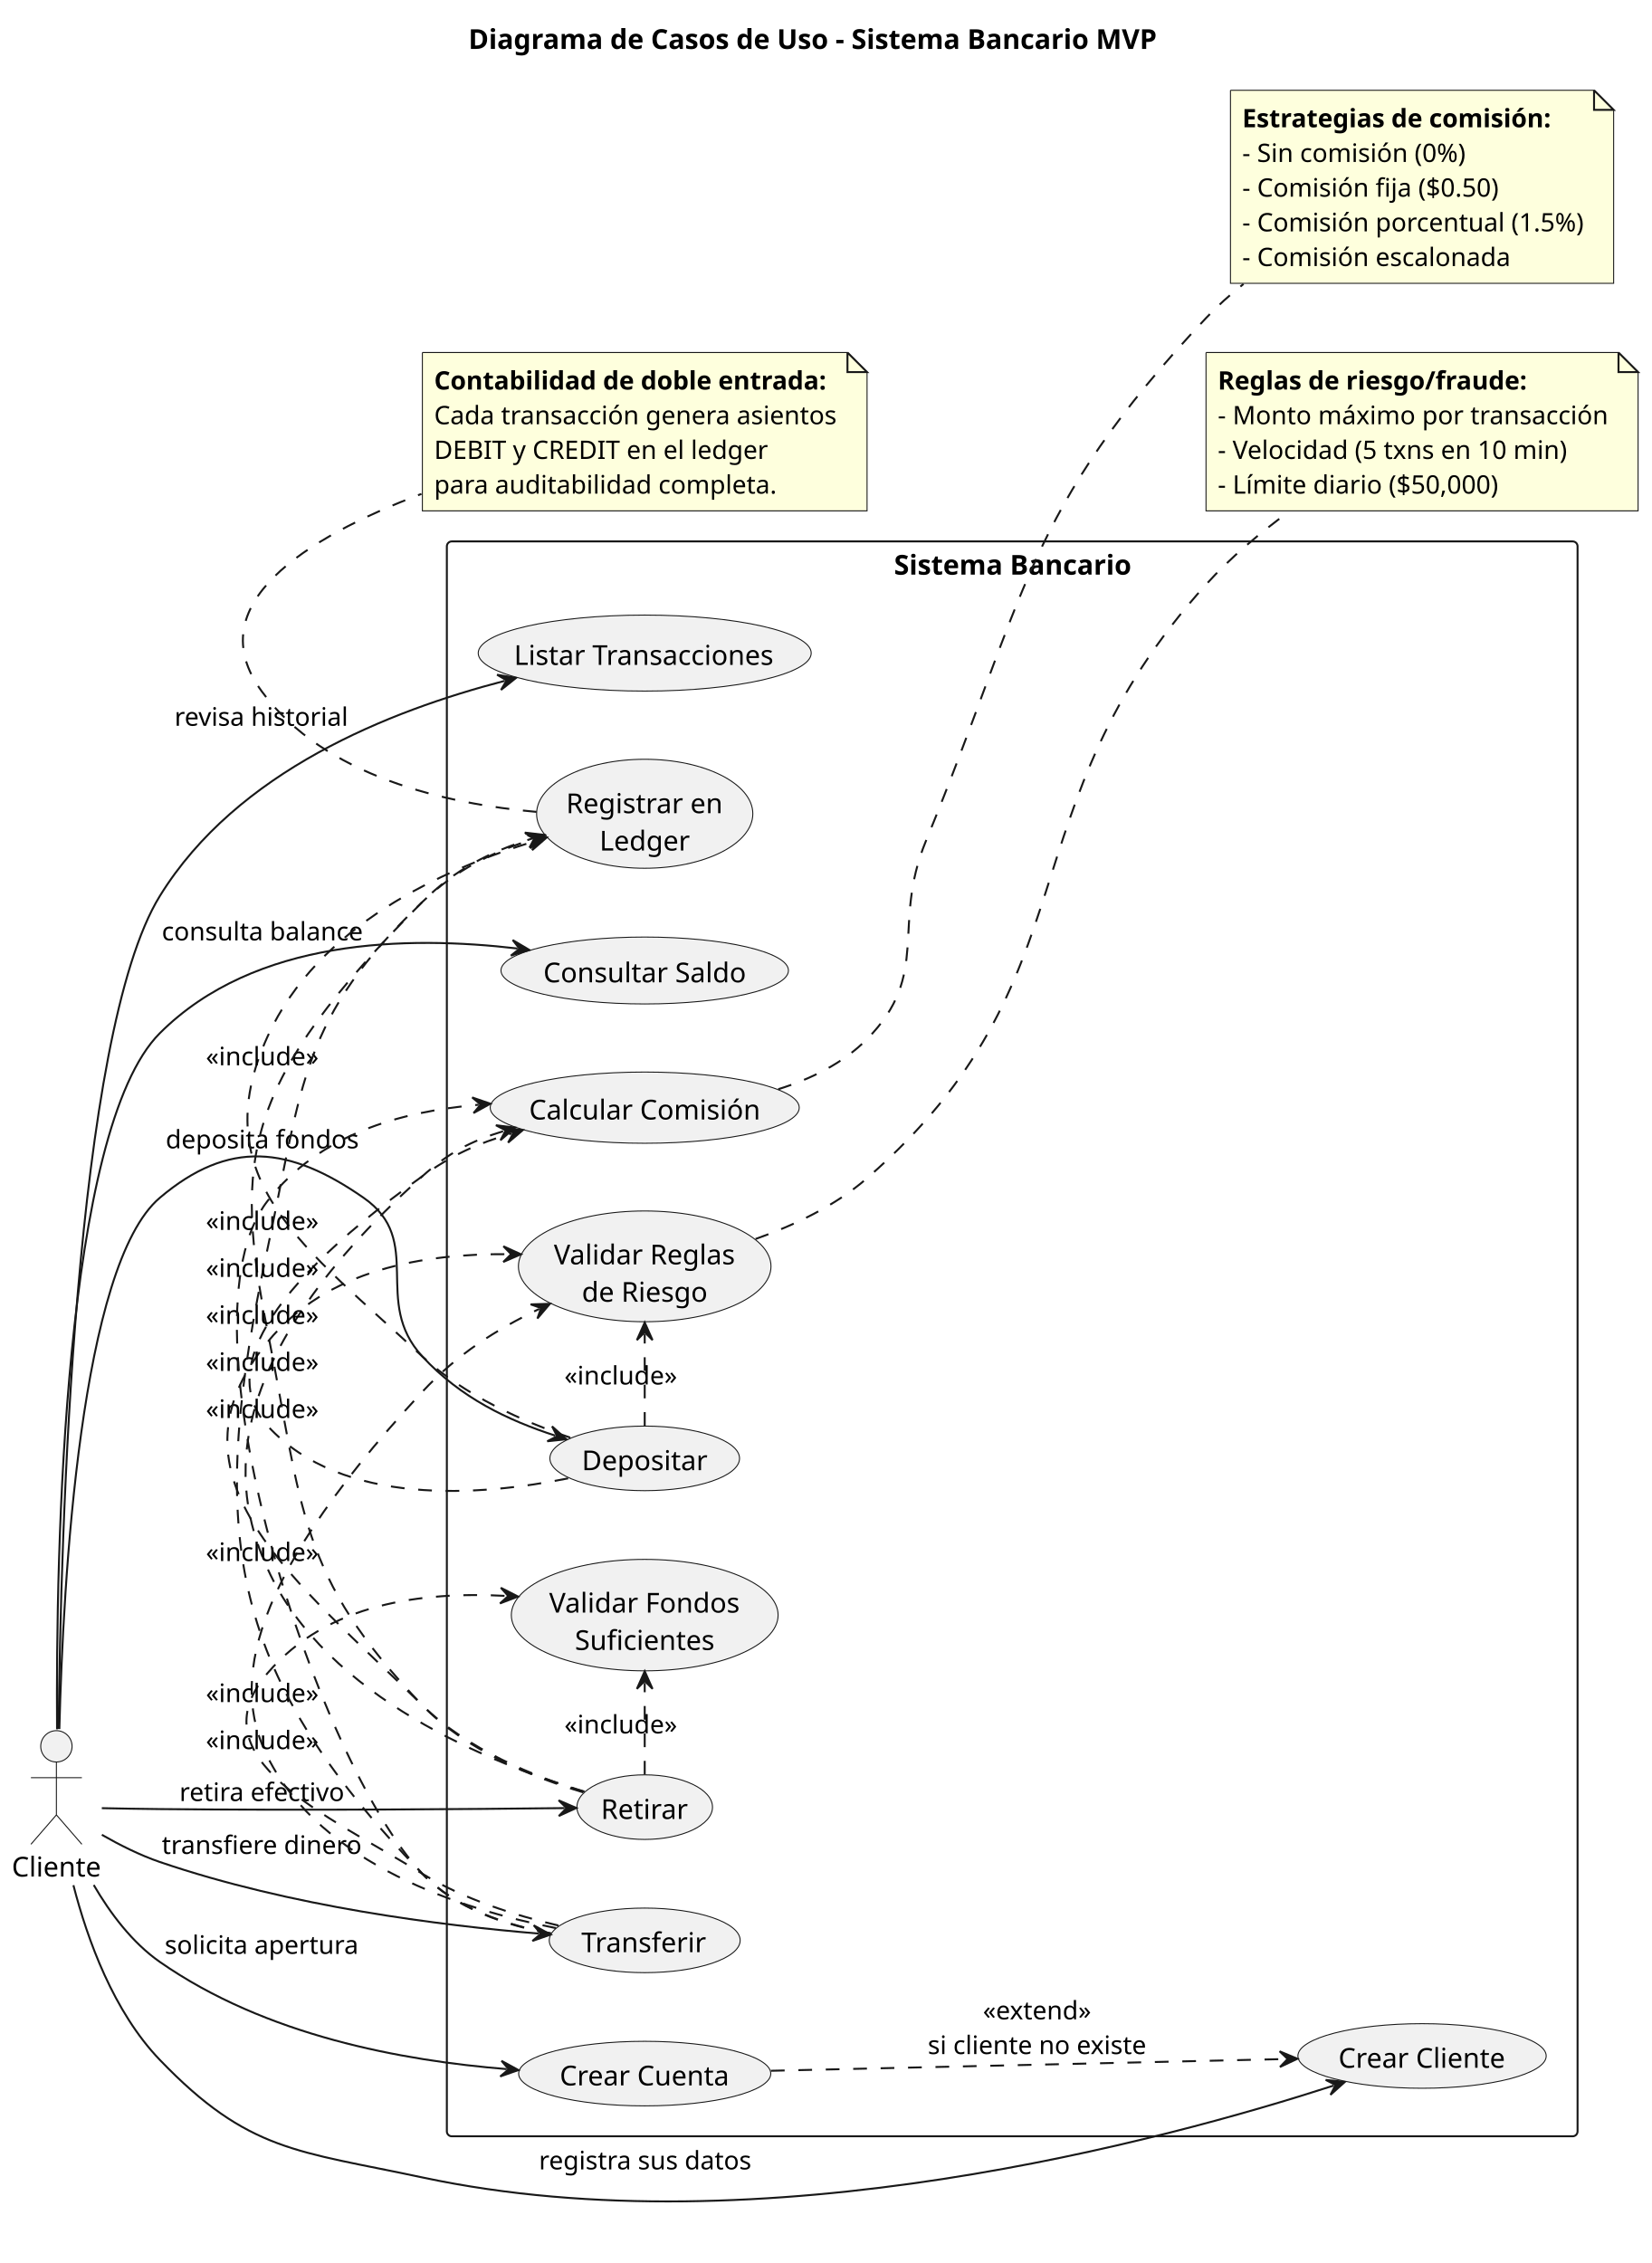
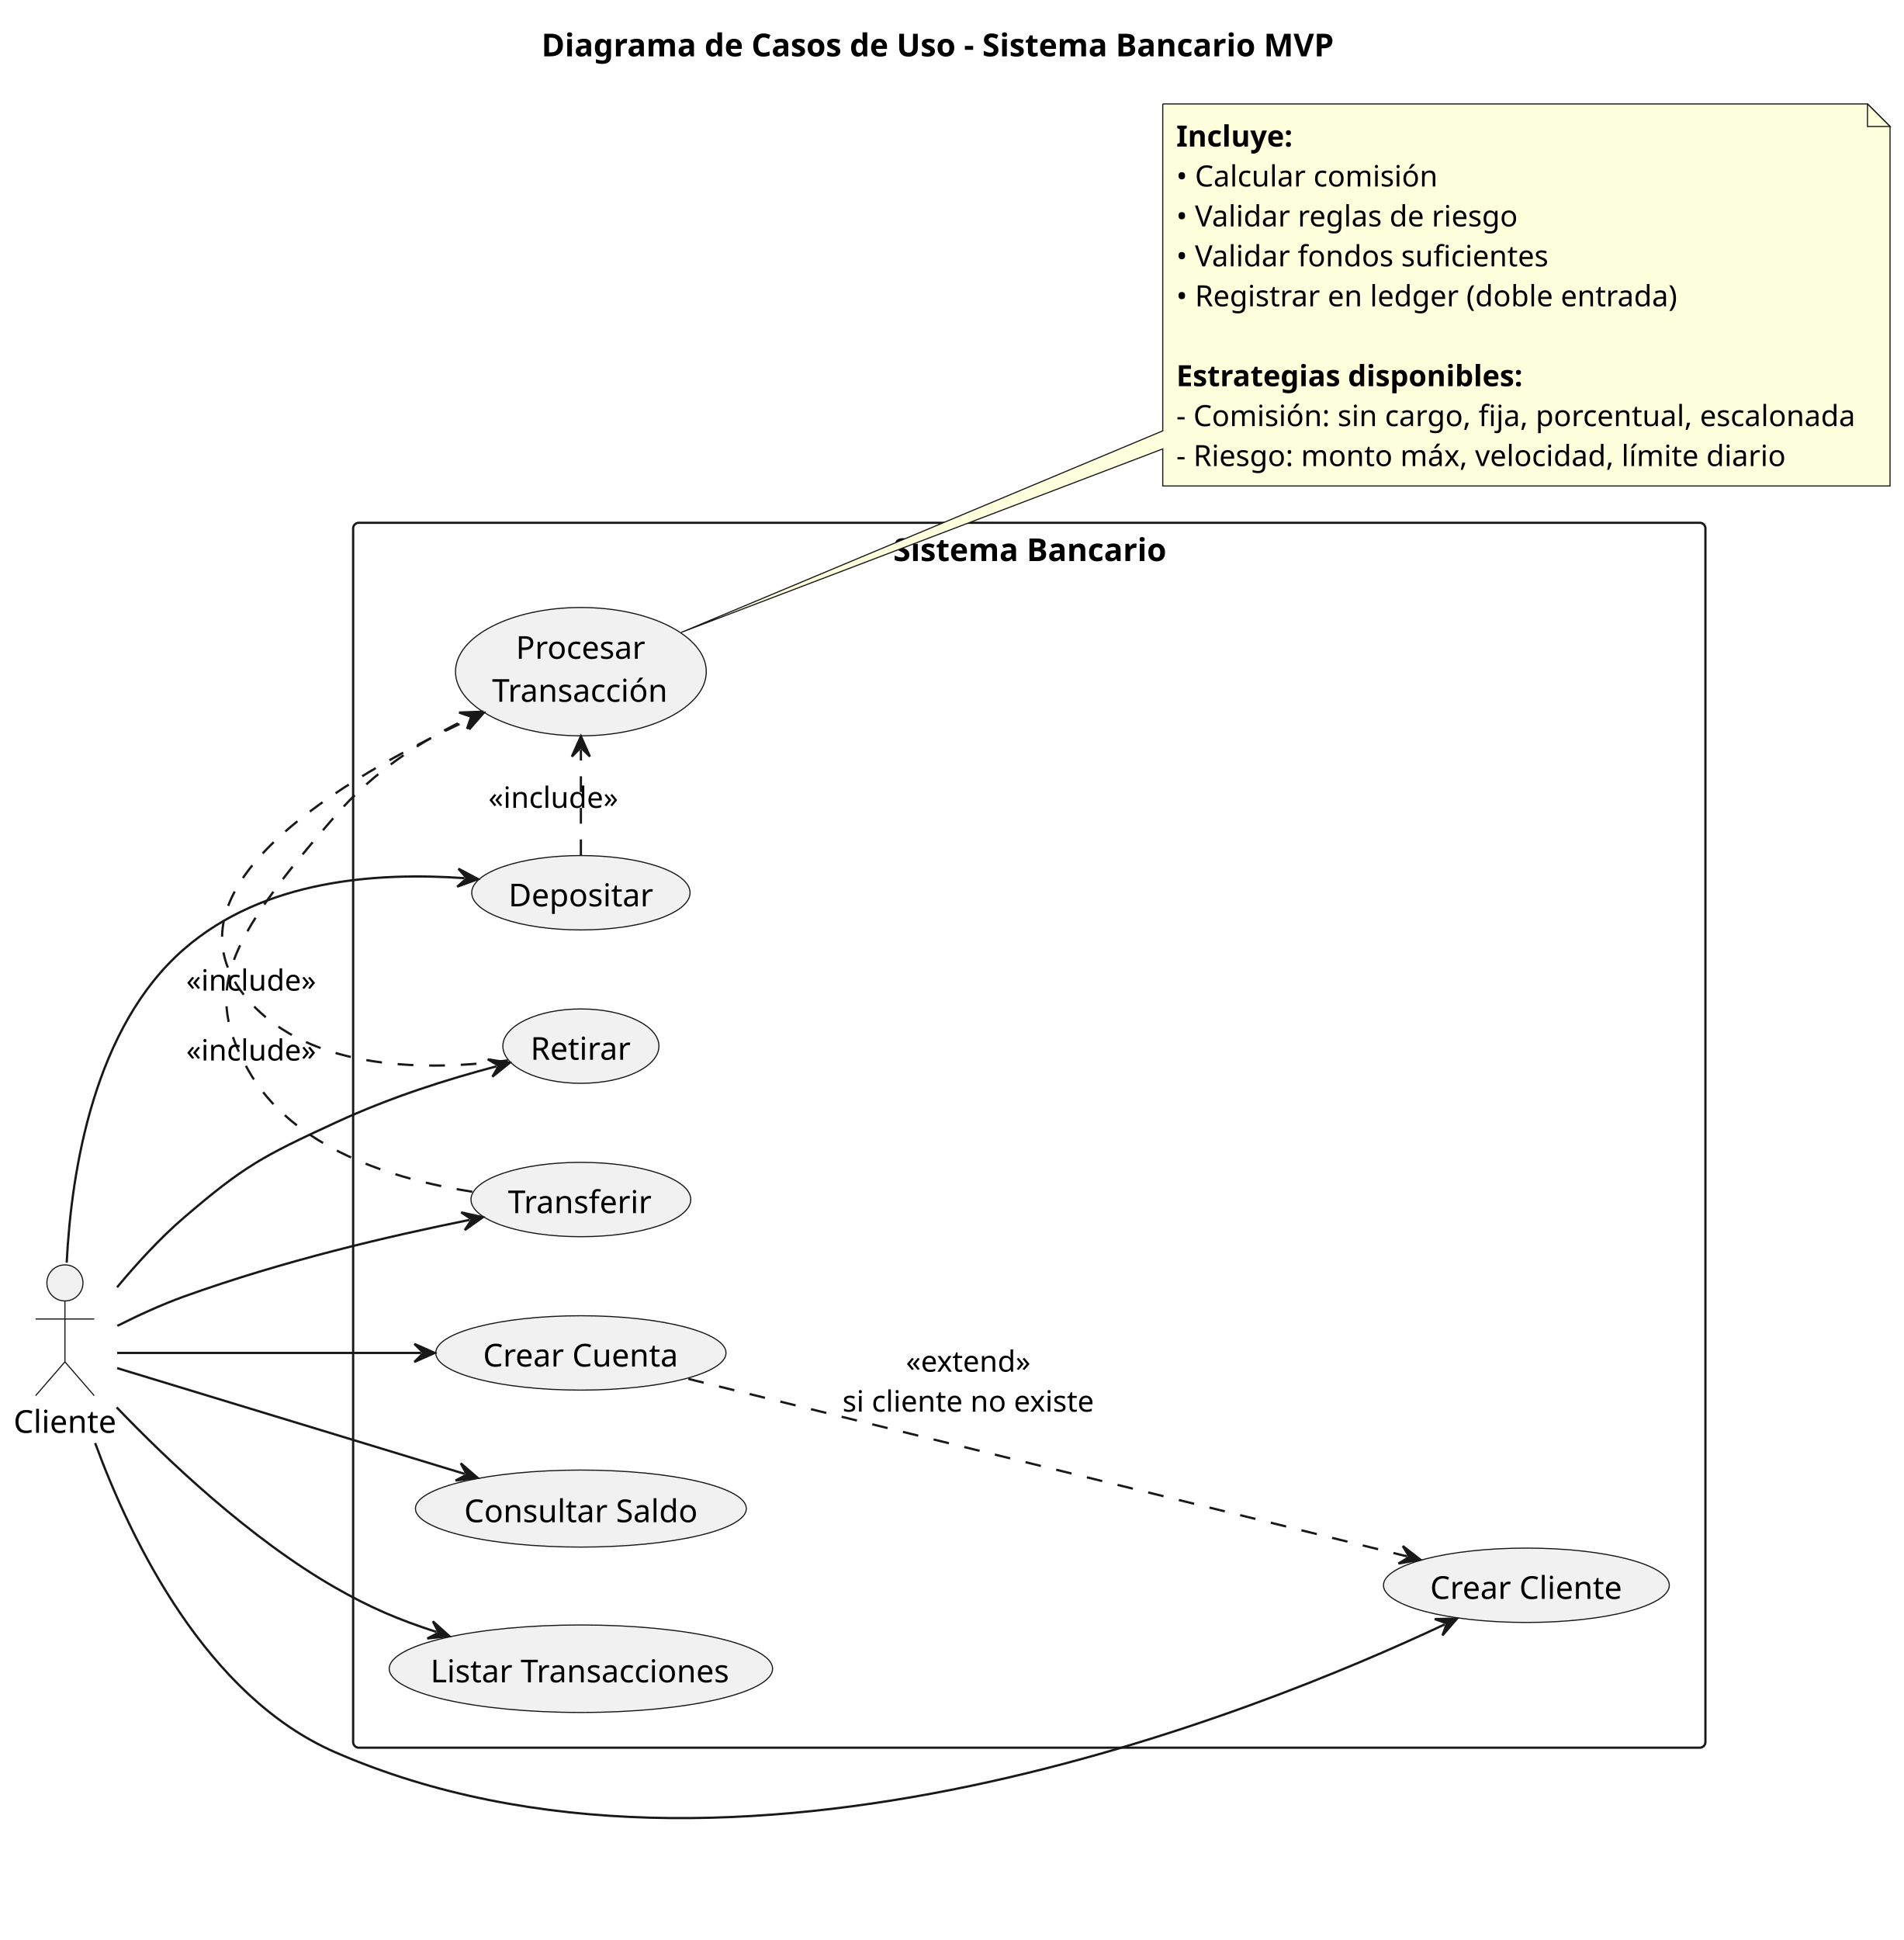
- <svg xmlns="http://www.w3.org/2000/svg" contentStyleType="text/css" data-diagram-type="DESCRIPTION" height="1155px" preserveAspectRatio="none" style="width:843px;height:1155px;background:#FFFFFF;" version="1.1" viewBox="0 0 843 1155" width="843px" zoomAndPan="magnify">
+ <svg xmlns="http://www.w3.org/2000/svg" contentStyleType="text/css" data-diagram-type="DESCRIPTION" height="860px" preserveAspectRatio="none" style="width:844px;height:860px;background:#FFFFFF;" version="1.1" viewBox="0 0 844 860" width="844px" zoomAndPan="magnify">
  <defs />
  <g>
    <g class="title" data-source-line="5">
-       <text fill="#000000" font-family="sans-serif" font-size="14" font-weight="bold" lengthAdjust="spacing" textLength="350.895" x="239.08" y="24.966">Diagrama de Casos de Uso - Sistema Bancario MVP</text>
+       <text fill="#000000" font-family="sans-serif" font-size="14" font-weight="bold" lengthAdjust="spacing" textLength="350.895" x="240.046" y="24.966">Diagrama de Casos de Uso - Sistema Bancario MVP</text>
    </g>
-     <g class="cluster" data-qualified-name="Sistema Bancario" data-source-line="9" id="ent0003">
-       <rect fill="none" height="814" rx="2.5" ry="2.5" style="stroke:#181818;stroke-width:1;" width="577.09" x="228.07" y="276.328" />
-       <text fill="#000000" font-family="sans-serif" font-size="14" font-weight="bold" lengthAdjust="spacing" textLength="120.638" x="456.296" y="293.294">Sistema Bancario</text>
+     <g class="cluster" data-entity="Sistema Bancario" data-source-line="9" data-uid="ent0003" id="cluster_Sistema Bancario">
+       <rect fill="none" height="543" rx="2.5" ry="2.5" style="stroke:#181818;stroke-width:1;" width="599.56" x="156.57" y="231.748" />
+       <text fill="#000000" font-family="sans-serif" font-size="14" font-weight="bold" lengthAdjust="spacing" textLength="120.638" x="396.031" y="248.714">Sistema Bancario</text>
    </g>
-     <g class="entity" data-qualified-name="Sistema Bancario.UC1" data-source-line="12" id="ent0004">
-       <ellipse cx="725.787" cy="1049.331" fill="#F1F1F1" rx="63.367" ry="16.483" style="stroke:#181818;stroke-width:0.5;" />
-       <text fill="#000000" font-family="sans-serif" font-size="14" lengthAdjust="spacing" textLength="85.372" x="683.101" y="1055.365">Crear Cliente</text>
+     <g class="entity" data-entity="UC1" data-source-line="12" data-uid="ent0004" id="entity_UC1">
+       <ellipse cx="676.757" cy="702.751" fill="#F1F1F1" rx="63.367" ry="16.483" style="stroke:#181818;stroke-width:0.5;" />
+       <text fill="#000000" font-family="sans-serif" font-size="14" lengthAdjust="spacing" textLength="85.372" x="634.071" y="708.785">Crear Cliente</text>
    </g>
-     <g class="entity" data-qualified-name="Sistema Bancario.UC2" data-source-line="13" id="ent0005">
-       <ellipse cx="329.047" cy="1058.331" fill="#F1F1F1" rx="64.347" ry="16.483" style="stroke:#181818;stroke-width:0.5;" />
-       <text fill="#000000" font-family="sans-serif" font-size="14" lengthAdjust="spacing" textLength="86.758" x="285.668" y="1064.365">Crear Cuenta</text>
+     <g class="entity" data-entity="UC2" data-source-line="13" data-uid="ent0005" id="entity_UC2">
+       <ellipse cx="257.547" cy="599.751" fill="#F1F1F1" rx="64.347" ry="16.483" style="stroke:#181818;stroke-width:0.5;" />
+       <text fill="#000000" font-family="sans-serif" font-size="14" lengthAdjust="spacing" textLength="86.758" x="214.168" y="605.785">Crear Cuenta</text>
    </g>
-     <g class="entity" data-qualified-name="Sistema Bancario.UC3" data-source-line="14" id="ent0006">
-       <ellipse cx="329.049" cy="744.331" fill="#F1F1F1" rx="48.399" ry="16.483" style="stroke:#181818;stroke-width:0.5;" />
-       <text fill="#000000" font-family="sans-serif" font-size="14" lengthAdjust="spacing" textLength="64.204" x="296.947" y="750.365">Depositar</text>
+     <g class="entity" data-entity="UC3" data-source-line="14" data-uid="ent0006" id="entity_UC3">
+       <ellipse cx="257.549" cy="395.751" fill="#F1F1F1" rx="48.399" ry="16.483" style="stroke:#181818;stroke-width:0.5;" />
+       <text fill="#000000" font-family="sans-serif" font-size="14" lengthAdjust="spacing" textLength="64.204" x="225.447" y="401.785">Depositar</text>
    </g>
-     <g class="entity" data-qualified-name="Sistema Bancario.UC4" data-source-line="15" id="ent0007">
-       <ellipse cx="329.049" cy="922.331" fill="#F1F1F1" rx="34.599" ry="16.483" style="stroke:#181818;stroke-width:0.5;" />
-       <text fill="#000000" font-family="sans-serif" font-size="14" lengthAdjust="spacing" textLength="44.688" x="306.705" y="928.365">Retirar</text>
+     <g class="entity" data-entity="UC4" data-source-line="15" data-uid="ent0007" id="entity_UC4">
+       <ellipse cx="257.549" cy="463.751" fill="#F1F1F1" rx="34.599" ry="16.483" style="stroke:#181818;stroke-width:0.5;" />
+       <text fill="#000000" font-family="sans-serif" font-size="14" lengthAdjust="spacing" textLength="44.688" x="235.205" y="469.785">Retirar</text>
    </g>
-     <g class="entity" data-qualified-name="Sistema Bancario.UC5" data-source-line="16" id="ent0008">
-       <ellipse cx="329.046" cy="990.331" fill="#F1F1F1" rx="48.726" ry="16.483" style="stroke:#181818;stroke-width:0.5;" />
-       <text fill="#000000" font-family="sans-serif" font-size="14" lengthAdjust="spacing" textLength="64.666" x="296.713" y="996.365">Transferir</text>
+     <g class="entity" data-entity="UC5" data-source-line="16" data-uid="ent0008" id="entity_UC5">
+       <ellipse cx="257.546" cy="531.751" fill="#F1F1F1" rx="48.726" ry="16.483" style="stroke:#181818;stroke-width:0.5;" />
+       <text fill="#000000" font-family="sans-serif" font-size="14" lengthAdjust="spacing" textLength="64.666" x="225.213" y="537.785">Transferir</text>
    </g>
-     <g class="entity" data-qualified-name="Sistema Bancario.UC6" data-source-line="17" id="ent0009">
-       <ellipse cx="329.05" cy="495.33" fill="#F1F1F1" rx="73.36" ry="17.072" style="stroke:#181818;stroke-width:0.5;" />
-       <text fill="#000000" font-family="sans-serif" font-size="14" lengthAdjust="spacing" textLength="103.502" x="277.299" y="501.364">Consultar Saldo</text>
+     <g class="entity" data-entity="UC6" data-source-line="17" data-uid="ent0009" id="entity_UC6">
+       <ellipse cx="257.55" cy="668.75" fill="#F1F1F1" rx="73.36" ry="17.072" style="stroke:#181818;stroke-width:0.5;" />
+       <text fill="#000000" font-family="sans-serif" font-size="14" lengthAdjust="spacing" textLength="103.502" x="205.799" y="674.784">Consultar Saldo</text>
    </g>
-     <g class="entity" data-qualified-name="Sistema Bancario.UC7" data-source-line="18" id="ent0010">
-       <ellipse cx="329.05" cy="333.324" fill="#F1F1F1" rx="84.98" ry="19.396" style="stroke:#181818;stroke-width:0.5;" />
-       <text fill="#000000" font-family="sans-serif" font-size="14" lengthAdjust="spacing" textLength="133.392" x="262.354" y="339.358">Listar Transacciones</text>
+     <g class="entity" data-entity="UC7" data-source-line="18" data-uid="ent0010" id="entity_UC7">
+       <ellipse cx="257.55" cy="739.744" fill="#F1F1F1" rx="84.98" ry="19.396" style="stroke:#181818;stroke-width:0.5;" />
+       <text fill="#000000" font-family="sans-serif" font-size="14" lengthAdjust="spacing" textLength="133.392" x="190.854" y="745.778">Listar Transacciones</text>
    </g>
-     <g class="entity" data-qualified-name="Sistema Bancario.UC_Fee" data-source-line="21" id="ent0011">
-       <ellipse cx="329.054" cy="565.331" fill="#F1F1F1" rx="78.864" ry="18.173" style="stroke:#181818;stroke-width:0.5;" />
-       <text fill="#000000" font-family="sans-serif" font-size="14" lengthAdjust="spacing" textLength="118.034" x="270.038" y="571.365">Calcular Comisión</text>
+     <g class="entity" data-entity="UC_Process" data-source-line="21" data-uid="ent0011" id="entity_UC_Process">
+       <ellipse cx="257.55" cy="297.747" fill="#F1F1F1" rx="55.59" ry="28.449" style="stroke:#181818;stroke-width:0.5;" />
+       <text fill="#000000" font-family="sans-serif" font-size="14" lengthAdjust="spacing" textLength="57.68" x="228.71" y="292.034">Procesar</text>
+       <text fill="#000000" font-family="sans-serif" font-size="14" lengthAdjust="spacing" textLength="78.806" x="218.147" y="311.102">Transacción</text>
    </g>
-     <g class="entity" data-qualified-name="Sistema Bancario.UC_Risk" data-source-line="22" id="ent0012">
-       <ellipse cx="329.046" cy="646.327" fill="#F1F1F1" rx="64.456" ry="28.269" style="stroke:#181818;stroke-width:0.5;" />
-       <text fill="#000000" font-family="sans-serif" font-size="14" lengthAdjust="spacing" textLength="92.75" x="282.671" y="645.314">Validar Reglas</text>
-       <text fill="#000000" font-family="sans-serif" font-size="14" lengthAdjust="spacing" textLength="64.148" x="296.973" y="664.381">de Riesgo</text>
+     <g class="entity" data-entity="Cliente" data-source-line="7" data-uid="ent0002" id="entity_Cliente">
+       <ellipse cx="28.785" cy="568.708" fill="#F1F1F1" rx="8" ry="8" style="stroke:#181818;stroke-width:0.5;" />
+       <path d="M28.785,576.708 L28.785,603.708 M15.785,584.708 L41.785,584.708 M28.785,603.708 L15.785,618.708 M28.785,603.708 L41.785,618.708" fill="none" style="stroke:#181818;stroke-width:0.5;" />
+       <text fill="#000000" font-family="sans-serif" font-size="14" lengthAdjust="spacing" textLength="45.57" x="6" y="635.174">Cliente</text>
    </g>
-     <g class="entity" data-qualified-name="Sistema Bancario.UC_Funds" data-source-line="23" id="ent0013">
-       <ellipse cx="329.049" cy="824.323" fill="#F1F1F1" rx="68.079" ry="28.445" style="stroke:#181818;stroke-width:0.5;" />
-       <text fill="#000000" font-family="sans-serif" font-size="14" lengthAdjust="spacing" textLength="97.538" x="280.281" y="823.043">Validar Fondos</text>
-       <text fill="#000000" font-family="sans-serif" font-size="14" lengthAdjust="spacing" textLength="71.302" x="293.398" y="842.111">Suficientes</text>
+     <g class="entity" data-entity="GMN23" data-source-line="42" data-uid="ent0024" id="entity_GMN23">
+       <path d="M515.53,46.068 L515.53,190.998 L302.02,280.348 L515.53,198.998 L515.53,215.422 A0,0 0 0 0 515.53,215.422 L837.987,215.422 A0,0 0 0 0 837.987,215.422 L837.987,56.068 L827.987,46.068 L515.53,46.068 A0,0 0 0 0 515.53,46.068" fill="#FEFFDD" style="stroke:#181818;stroke-width:0.5;" />
+       <path d="M827.987,46.068 L827.987,56.068 L837.987,56.068 L827.987,46.068" fill="#FEFFDD" style="stroke:#181818;stroke-width:0.5;" />
+       <text fill="#000000" font-family="sans-serif" font-size="13" font-weight="bold" lengthAdjust="spacing" textLength="51.376" x="521.53" y="64.965">Incluye:</text>
+       <text fill="#000000" font-family="sans-serif" font-size="13" lengthAdjust="spacing" textLength="115.895" x="521.53" y="82.671">• Calcular comisión</text>
+       <text fill="#000000" font-family="sans-serif" font-size="13" lengthAdjust="spacing" textLength="151.905" x="521.53" y="100.377">• Validar reglas de riesgo</text>
+       <text fill="#000000" font-family="sans-serif" font-size="13" lengthAdjust="spacing" textLength="165.243" x="521.53" y="118.083">• Validar fondos suficientes</text>
+       <text fill="#000000" font-family="sans-serif" font-size="13" lengthAdjust="spacing" textLength="222.599" x="521.53" y="135.789">• Registrar en ledger (doble entrada)</text>
+       <text fill="#000000" font-family="sans-serif" font-size="13" lengthAdjust="spacing" textLength="3.38" x="521.53" y="153.495"> </text>
+       <text fill="#000000" font-family="sans-serif" font-size="13" font-weight="bold" lengthAdjust="spacing" textLength="153.582" x="521.53" y="171.201">Estrategias disponibles:</text>
+       <text fill="#000000" font-family="sans-serif" font-size="13" lengthAdjust="spacing" textLength="301.457" x="521.53" y="188.907">- Comisión: sin cargo, fija, porcentual, escalonada</text>
+       <text fill="#000000" font-family="sans-serif" font-size="13" lengthAdjust="spacing" textLength="270.218" x="521.53" y="206.613">- Riesgo: monto máx, velocidad, límite diario</text>
    </g>
-     <g class="entity" data-qualified-name="Sistema Bancario.UC_Ledger" data-source-line="24" id="ent0014">
-       <ellipse cx="329.048" cy="415.331" fill="#F1F1F1" rx="55.178" ry="27.814" style="stroke:#181818;stroke-width:0.5;" />
-       <text fill="#000000" font-family="sans-serif" font-size="14" lengthAdjust="spacing" textLength="80.192" x="288.952" y="415.021">Registrar en</text>
-       <text fill="#000000" font-family="sans-serif" font-size="14" lengthAdjust="spacing" textLength="46.13" x="305.983" y="434.089">Ledger</text>
+     <g class="link" data-entity-1="Cliente" data-entity-2="UC1" data-source-line="25" data-uid="lnk12" id="link_Cliente_UC1">
+       <path d="M42.18,639.708 C58.42,683.858 91.74,751.998 148.57,776.748 C325.04,853.588 557.831,758.991 640.561,720.082" fill="none" id="Cliente-to-UC1" style="stroke:#181818;stroke-width:1;" />
+       <polygon fill="#181818" points="645.99,717.528,636.143,717.739,641.465,719.656,639.548,724.978,645.99,717.528" style="stroke:#181818;stroke-width:1;" />
    </g>
-     <g class="entity" data-qualified-name="Cliente" data-source-line="7" id="ent0002">
-       <ellipse cx="28.785" cy="891.298" fill="#F1F1F1" rx="8" ry="8" style="stroke:#181818;stroke-width:0.5;" />
-       <path d="M28.785,899.298 L28.785,926.298 M15.785,907.298 L41.785,907.298 M28.785,926.298 L15.785,941.298 M28.785,926.298 L41.785,941.298" fill="none" style="stroke:#181818;stroke-width:0.5;" />
-       <text fill="#000000" font-family="sans-serif" font-size="14" lengthAdjust="spacing" textLength="45.57" x="6" y="957.764">Cliente</text>
+     <g class="link" data-entity-1="Cliente" data-entity-2="UC2" data-source-line="26" data-uid="lnk13" id="link_Cliente_UC2">
+       <path d="M51.94,599.748 C84.26,599.748 139.61,599.748 186.73,599.748" fill="none" id="Cliente-to-UC2" style="stroke:#181818;stroke-width:1;" />
+       <polygon fill="#181818" points="192.73,599.748,183.73,595.748,187.73,599.748,183.73,603.748,192.73,599.748" style="stroke:#181818;stroke-width:1;" />
    </g>
-     <g class="entity" data-qualified-name="GMN34" data-source-line="55" id="ent0035">
-       <path d="M628.01,46.068 L628.01,144.598 L823.574,144.598 L823.574,56.068 L813.574,46.068 L628.01,46.068" fill="#FEFFDD" style="stroke:#181818;stroke-width:0.5;" />
-       <path d="M813.574,46.068 L813.574,56.068 L823.574,56.068 L813.574,46.068" fill="#FEFFDD" style="stroke:#181818;stroke-width:1;" />
-       <text fill="#000000" font-family="sans-serif" font-size="13" font-weight="bold" lengthAdjust="spacing" textLength="157.638" x="634.01" y="64.965">Estrategias de comisión:</text>
-       <text fill="#000000" font-family="sans-serif" font-size="13" lengthAdjust="spacing" textLength="113.984" x="634.01" y="82.671">- Sin comisión (0%)</text>
-       <text fill="#000000" font-family="sans-serif" font-size="13" lengthAdjust="spacing" textLength="130.897" x="634.01" y="100.377">- Comisión fija ($0.50)</text>
-       <text fill="#000000" font-family="sans-serif" font-size="13" lengthAdjust="spacing" textLength="174.564" x="634.01" y="118.083">- Comisión porcentual (1.5%)</text>
-       <text fill="#000000" font-family="sans-serif" font-size="13" lengthAdjust="spacing" textLength="136.942" x="634.01" y="135.789">- Comisión escalonada</text>
+     <g class="link" data-entity-1="Cliente" data-entity-2="UC3" data-source-line="27" data-uid="lnk14" id="link_Cliente_UC3">
+       <path d="M29.57,559.738 C31.66,518.448 41.77,455.338 81.57,420.748 C117.12,389.848 166.964,386.595 205.974,389.285" fill="none" id="Cliente-to-UC3" style="stroke:#181818;stroke-width:1;" />
+       <polygon fill="#181818" points="211.96,389.698,203.256,385.088,206.972,389.354,202.706,393.069,211.96,389.698" style="stroke:#181818;stroke-width:1;" />
    </g>
-     <g class="entity" data-qualified-name="GMN37" data-source-line="63" id="ent0038">
-       <path d="M615.53,179.918 L615.53,260.742 L836.054,260.742 L836.054,189.918 L826.054,179.918 L615.53,179.918" fill="#FEFFDD" style="stroke:#181818;stroke-width:0.5;" />
-       <path d="M826.054,179.918 L826.054,189.918 L836.054,189.918 L826.054,179.918" fill="#FEFFDD" style="stroke:#181818;stroke-width:1;" />
-       <text fill="#000000" font-family="sans-serif" font-size="13" font-weight="bold" lengthAdjust="spacing" textLength="157.859" x="621.53" y="198.815">Reglas de riesgo/fraude:</text>
-       <text fill="#000000" font-family="sans-serif" font-size="13" lengthAdjust="spacing" textLength="199.524" x="621.53" y="216.521">- Monto máximo por transacción</text>
-       <text fill="#000000" font-family="sans-serif" font-size="13" lengthAdjust="spacing" textLength="178.542" x="621.53" y="234.227">- Velocidad (5 txns en 10 min)</text>
-       <text fill="#000000" font-family="sans-serif" font-size="13" lengthAdjust="spacing" textLength="143.156" x="621.53" y="251.933">- Límite diario ($50,000)</text>
+     <g class="link" data-entity-1="Cliente" data-entity-2="UC4" data-source-line="28" data-uid="lnk15" id="link_Cliente_UC4">
+       <path d="M51.9,570.658 C60.54,560.268 70.92,548.888 81.57,539.748 C108.24,516.858 116.66,512.478 148.57,497.748 C173.73,486.128 198.131,478.538 220.191,472.678" fill="none" id="Cliente-to-UC4" style="stroke:#181818;stroke-width:1;" />
+       <polygon fill="#181818" points="225.99,471.138,216.265,469.583,221.158,472.422,218.319,477.315,225.99,471.138" style="stroke:#181818;stroke-width:1;" />
    </g>
-     <g class="entity" data-qualified-name="GMN40" data-source-line="70" id="ent0041">
-       <path d="M215.57,179.918 L215.57,260.742 L442.529,260.742 L442.529,189.918 L432.529,179.918 L215.57,179.918" fill="#FEFFDD" style="stroke:#181818;stroke-width:0.5;" />
-       <path d="M432.529,179.918 L432.529,189.918 L442.529,189.918 L432.529,179.918" fill="#FEFFDD" style="stroke:#181818;stroke-width:1;" />
-       <text fill="#000000" font-family="sans-serif" font-size="13" font-weight="bold" lengthAdjust="spacing" textLength="199.849" x="221.57" y="198.815">Contabilidad de doble entrada:</text>
-       <text fill="#000000" font-family="sans-serif" font-size="13" lengthAdjust="spacing" textLength="205.959" x="221.57" y="216.521">Cada transacción genera asientos</text>
-       <text fill="#000000" font-family="sans-serif" font-size="13" lengthAdjust="spacing" textLength="170.417" x="221.57" y="234.227">DEBIT y CREDIT en el ledger</text>
-       <text fill="#000000" font-family="sans-serif" font-size="13" lengthAdjust="spacing" textLength="175.123" x="221.57" y="251.933">para auditabilidad completa.</text>
+     <g class="link" data-entity-1="Cliente" data-entity-2="UC5" data-source-line="29" data-uid="lnk16" id="link_Cliente_UC5">
+       <path d="M52.03,587.748 C61.02,583.228 71.61,578.328 81.57,574.748 C125.72,558.858 172.328,548.014 208.219,540.774" fill="none" id="Cliente-to-UC5" style="stroke:#181818;stroke-width:1;" />
+       <polygon fill="#181818" points="214.1,539.588,204.487,537.447,209.199,540.577,206.069,545.289,214.1,539.588" style="stroke:#181818;stroke-width:1;" />
    </g>
-     <g class="link" data-entity-1="ent0002" data-entity-2="ent0004" data-link-type="dependency" data-source-line="28" id="lnk15">
-       <path d="M37.47,962.188 C44.67,990.158 57.99,1026.798 81.57,1051.328 C126.8,1098.368 151.76,1097.698 215.57,1111.328 C389.1,1148.408 595.281,1092.054 680.691,1064.434" fill="none" id="Cliente-to-UC1" style="stroke:#181818;stroke-width:1;" />
-       <polygon fill="#181818" points="686.4,1062.588,676.606,1061.551,681.643,1064.126,679.067,1069.163,686.4,1062.588" style="stroke:#181818;stroke-width:1;" />
-       <text fill="#000000" font-family="sans-serif" font-size="13" lengthAdjust="spacing" textLength="108.953" x="275.05" y="1107.225">registra sus datos</text>
+     <g class="link" data-entity-1="Cliente" data-entity-2="UC6" data-source-line="30" data-uid="lnk17" id="link_Cliente_UC6">
+       <path d="M51.94,606.488 C88.83,617.708 157.8,638.701 206.01,653.371" fill="none" id="Cliente-to-UC6" style="stroke:#181818;stroke-width:1;" />
+       <polygon fill="#181818" points="211.75,655.118,204.304,648.671,206.967,653.662,201.975,656.325,211.75,655.118" style="stroke:#181818;stroke-width:1;" />
    </g>
-     <g class="link" data-entity-1="ent0002" data-entity-2="ent0005" data-link-type="dependency" data-source-line="29" id="lnk16">
-       <path d="M47.84,962.078 C56.2,976.418 67.45,991.478 81.57,1001.328 C135.79,1039.138 205.47,1051.711 258.62,1056.041" fill="none" id="Cliente-to-UC2" style="stroke:#181818;stroke-width:1;" />
-       <polygon fill="#181818" points="264.6,1056.528,255.954,1051.81,259.616,1056.122,255.305,1059.784,264.6,1056.528" style="stroke:#181818;stroke-width:1;" />
-       <text fill="#000000" font-family="sans-serif" font-size="13" lengthAdjust="spacing" textLength="99.138" x="84.07" y="997.225">solicita apertura</text>
+     <g class="link" data-entity-1="Cliente" data-entity-2="UC7" data-source-line="31" data-uid="lnk18" id="link_Cliente_UC7">
+       <path d="M51.74,623.888 C74.09,647.208 110.76,682.078 148.57,703.748 C164.17,712.688 176.623,717.966 193.543,723.456" fill="none" id="Cliente-to-UC7" style="stroke:#181818;stroke-width:1;" />
+       <polygon fill="#181818" points="199.25,725.308,191.924,718.726,194.494,723.765,189.455,726.335,199.25,725.308" style="stroke:#181818;stroke-width:1;" />
    </g>
-     <g class="link" data-entity-1="ent0002" data-entity-2="ent0006" data-link-type="dependency" data-source-line="30" id="lnk17">
-       <path d="M30.3,882.478 C32.21,806.558 41.06,645.648 81.57,611.328 C116.84,581.448 147.63,584.928 185.57,611.328 C217.08,633.258 189.51,664.138 215.57,692.328 C235.14,713.498 259.334,724.903 283.394,732.723" fill="none" id="Cliente-to-UC3" style="stroke:#181818;stroke-width:1;" />
-       <polygon fill="#181818" points="289.1,734.578,281.777,727.992,284.345,733.032,279.304,735.6,289.1,734.578" style="stroke:#181818;stroke-width:1;" />
-       <text fill="#000000" font-family="sans-serif" font-size="13" lengthAdjust="spacing" textLength="98.592" x="84.57" y="586.105">deposita fondos</text>
+     <g class="link" data-entity-1="UC3" data-entity-2="UC_Process" data-source-line="34" data-uid="lnk19" id="link_UC3_UC_Process">
+       <path d="M257.55,379.118 C257.55,364.708 257.55,349.518 257.55,332.378" fill="none" id="UC3-to-UC_Process" style="stroke:#181818;stroke-width:1;stroke-dasharray:7,7;" />
+       <polygon fill="#181818" points="257.55,326.378,253.55,335.378,257.55,331.378,261.55,335.378,257.55,326.378" style="stroke:#181818;stroke-width:1;" />
+       <text fill="#000000" font-family="sans-serif" font-size="13" lengthAdjust="spacing" textLength="57.577" x="216.55" y="358.125">«include»</text>
    </g>
-     <g class="link" data-entity-1="ent0002" data-entity-2="ent0007" data-link-type="dependency" data-source-line="31" id="lnk18">
-       <path d="M51.96,922.858 C61.12,923.048 71.86,923.238 81.57,923.328 C157.52,924.068 240.64,923.366 288.16,922.826" fill="none" id="Cliente-to-UC4" style="stroke:#181818;stroke-width:1;" />
-       <polygon fill="#181818" points="294.16,922.758,285.115,918.86,289.16,922.815,285.206,926.86,294.16,922.758" style="stroke:#181818;stroke-width:1;" />
-       <text fill="#000000" font-family="sans-serif" font-size="13" lengthAdjust="spacing" textLength="84.682" x="91.57" y="919.225">retira efectivo</text>
+     <g class="link" data-entity-1="UC4" data-entity-2="UC_Process" data-source-line="35" data-uid="lnk20" id="link_UC4_UC_Process">
+       <path d="M225.18,470.058 C190.89,474.648 137.92,475.338 109.98,443.248 C67.58,394.538 151.75,345.13 209.09,318.44" fill="none" id="UC4-to-UC_Process" style="stroke:#181818;stroke-width:1;stroke-dasharray:7,7;" />
+       <polygon fill="#181818" points="214.53,315.908,204.683,316.079,209.997,318.018,208.059,323.332,214.53,315.908" style="stroke:#181818;stroke-width:1;" />
+       <text fill="#000000" font-family="sans-serif" font-size="13" lengthAdjust="spacing" textLength="57.577" x="82.57" y="439.145">«include»</text>
    </g>
-     <g class="link" data-entity-1="ent0002" data-entity-2="ent0008" data-link-type="dependency" data-source-line="32" id="lnk19">
-       <path d="M51.98,936.448 C60.87,941.538 71.41,946.868 81.57,950.328 C148.66,973.188 224.621,982.657 275.061,986.886" fill="none" id="Cliente-to-UC5" style="stroke:#181818;stroke-width:1;" />
-       <polygon fill="#181818" points="281.04,987.388,272.406,982.65,276.058,986.97,271.737,990.622,281.04,987.388" style="stroke:#181818;stroke-width:1;" />
-       <text fill="#000000" font-family="sans-serif" font-size="13" lengthAdjust="spacing" textLength="102.804" x="82.57" y="946.225">transfiere dinero</text>
+     <g class="link" data-entity-1="UC5" data-entity-2="UC_Process" data-source-line="36" data-uid="lnk21" id="link_UC5_UC_Process">
+       <path d="M209.39,528.298 C174.26,522.838 129.51,509.008 109.98,474.248 C90.46,439.488 99.29,418.438 148.57,361.748 C166.06,341.628 186.106,328.816 208.006,318.146" fill="none" id="UC5-to-UC_Process" style="stroke:#181818;stroke-width:1;stroke-dasharray:7,7;" />
+       <polygon fill="#181818" points="213.4,315.518,203.557,315.864,208.905,317.708,207.061,323.056,213.4,315.518" style="stroke:#181818;stroke-width:1;" />
+       <text fill="#000000" font-family="sans-serif" font-size="13" lengthAdjust="spacing" textLength="57.577" x="82.57" y="470.145">«include»</text>
    </g>
-     <g class="link" data-entity-1="ent0002" data-entity-2="ent0009" data-link-type="dependency" data-source-line="33" id="lnk20">
-       <path d="M29.12,882.608 C28.5,792.478 32.33,576.508 81.57,527.328 C130.27,478.698 208.001,477.541 264.181,484.111" fill="none" id="Cliente-to-UC6" style="stroke:#181818;stroke-width:1;" />
-       <polygon fill="#181818" points="270.14,484.808,261.666,479.79,265.174,484.227,260.736,487.736,270.14,484.808" style="stroke:#181818;stroke-width:1;" />
-       <text fill="#000000" font-family="sans-serif" font-size="13" lengthAdjust="spacing" textLength="102.661" x="82.57" y="479.965">consulta balance</text>
-     </g>
-     <g class="link" data-entity-1="ent0002" data-entity-2="ent0010" data-link-type="dependency" data-source-line="34" id="lnk21">
-       <path d="M29.93,882.388 C30.96,783.118 37.9,528.098 81.57,457.328 C121,393.438 198.754,362.81 257.603,347.49" fill="none" id="Cliente-to-UC7" style="stroke:#181818;stroke-width:1;" />
-       <polygon fill="#181818" points="263.41,345.978,253.693,344.374,258.571,347.238,255.708,352.116,263.41,345.978" style="stroke:#181818;stroke-width:1;" />
-       <text fill="#000000" font-family="sans-serif" font-size="13" lengthAdjust="spacing" textLength="89.102" x="89.07" y="370.425">revisa historial</text>
-     </g>
-     <g class="link" data-entity-1="ent0006" data-entity-2="ent0011" data-link-type="dependency" data-source-line="37" id="lnk22">
-       <path d="M289.98,754.528 C245.69,763.458 174.74,769.328 136.65,727.828 C115.96,705.288 124.56,665.378 215.57,600.328 C230.67,589.538 243.416,583.709 261.076,578.489" fill="none" id="UC3-to-UC_Fee" style="stroke:#181818;stroke-width:1;stroke-dasharray:7,7;" />
-       <polygon fill="#181818" points="266.83,576.788,257.065,575.503,262.035,578.205,259.333,583.175,266.83,576.788" style="stroke:#181818;stroke-width:1;" />
-       <text fill="#000000" font-family="sans-serif" font-size="13" lengthAdjust="spacing" textLength="57.577" x="105.07" y="723.725">«include»</text>
-     </g>
-     <g class="link" data-entity-1="ent0006" data-entity-2="ent0012" data-link-type="dependency" data-source-line="38" id="lnk23">
-       <path d="M329.05,727.708 C329.05,713.288 329.05,698.108 329.05,680.968" fill="none" id="UC3-to-UC_Risk" style="stroke:#181818;stroke-width:1;stroke-dasharray:7,7;" />
-       <polygon fill="#181818" points="329.05,674.968,325.05,683.968,329.05,679.968,333.05,683.968,329.05,674.968" style="stroke:#181818;stroke-width:1;" />
-       <text fill="#000000" font-family="sans-serif" font-size="13" lengthAdjust="spacing" textLength="57.577" x="288.05" y="706.625">«include»</text>
-     </g>
-     <g class="link" data-entity-1="ent0006" data-entity-2="ent0014" data-link-type="dependency" data-source-line="39" id="lnk24">
-       <path d="M291.04,733.738 C267.13,725.548 236.89,712.208 215.57,692.328 C156.55,637.308 103.16,602.238 136.65,528.828 C162.4,472.378 225.385,443.921 273.305,429.191" fill="none" id="UC3-to-UC_Ledger" style="stroke:#181818;stroke-width:1;stroke-dasharray:7,7;" />
-       <polygon fill="#181818" points="279.04,427.428,269.262,426.249,274.261,428.897,271.613,433.896,279.04,427.428" style="stroke:#181818;stroke-width:1;" />
-       <text fill="#000000" font-family="sans-serif" font-size="13" lengthAdjust="spacing" textLength="57.577" x="105.07" y="543.725">«include»</text>
-     </g>
-     <g class="link" data-entity-1="ent0007" data-entity-2="ent0011" data-link-type="dependency" data-source-line="41" id="lnk25">
-       <path d="M298.3,914.398 C251.94,900.488 166.42,866.708 136.65,800.828 C120.78,765.708 104.55,699.668 215.57,600.328 C228.78,588.508 240.192,582.432 257.132,577.252" fill="none" id="UC4-to-UC_Fee" style="stroke:#181818;stroke-width:1;stroke-dasharray:7,7;" />
-       <polygon fill="#181818" points="262.87,575.498,253.094,574.304,258.089,576.96,255.433,581.955,262.87,575.498" style="stroke:#181818;stroke-width:1;" />
-       <text fill="#000000" font-family="sans-serif" font-size="13" lengthAdjust="spacing" textLength="57.577" x="105.07" y="796.725">«include»</text>
-     </g>
-     <g class="link" data-entity-1="ent0007" data-entity-2="ent0012" data-link-type="dependency" data-source-line="42" id="lnk26">
-       <path d="M297.94,914.488 C272.99,906.818 238.47,892.938 215.57,870.328 C151.81,807.388 79.85,754.118 136.65,684.828 C167.1,647.688 216.37,639.724 259.89,640.114" fill="none" id="UC4-to-UC_Risk" style="stroke:#181818;stroke-width:1;stroke-dasharray:7,7;" />
-       <polygon fill="#181818" points="265.89,640.168,256.926,636.087,260.89,640.123,256.854,644.087,265.89,640.168" style="stroke:#181818;stroke-width:1;" />
-       <text fill="#000000" font-family="sans-serif" font-size="13" lengthAdjust="spacing" textLength="57.577" x="105.07" y="699.725">«include»</text>
-     </g>
-     <g class="link" data-entity-1="ent0007" data-entity-2="ent0013" data-link-type="dependency" data-source-line="43" id="lnk27">
-       <path d="M329.05,905.708 C329.05,891.288 329.05,876.108 329.05,858.968" fill="none" id="UC4-to-UC_Funds" style="stroke:#181818;stroke-width:1;stroke-dasharray:7,7;" />
-       <polygon fill="#181818" points="329.05,852.968,325.05,861.968,329.05,857.968,333.05,861.968,329.05,852.968" style="stroke:#181818;stroke-width:1;" />
-       <text fill="#000000" font-family="sans-serif" font-size="13" lengthAdjust="spacing" textLength="57.577" x="288.05" y="884.705">«include»</text>
-     </g>
-     <g class="link" data-entity-1="ent0007" data-entity-2="ent0014" data-link-type="dependency" data-source-line="44" id="lnk28">
-       <path d="M297.64,914.778 C272.51,907.288 237.9,893.498 215.57,870.328 C151.97,804.338 154.53,769.718 136.65,679.828 C119,591.118 123.74,552.398 215.57,460.328 C232.33,443.528 250.424,434.601 271.914,427.871" fill="none" id="UC4-to-UC_Ledger" style="stroke:#181818;stroke-width:1;stroke-dasharray:7,7;" />
-       <polygon fill="#181818" points="277.64,426.078,267.856,424.95,272.868,427.572,270.247,432.585,277.64,426.078" style="stroke:#181818;stroke-width:1;" />
-       <text fill="#000000" font-family="sans-serif" font-size="13" lengthAdjust="spacing" textLength="57.577" x="105.07" y="675.725">«include»</text>
-     </g>
-     <g class="link" data-entity-1="ent0008" data-entity-2="ent0011" data-link-type="dependency" data-source-line="46" id="lnk29">
-       <path d="M281.09,986.848 C258.34,982.748 232.49,974.158 215.57,956.328 C161.66,899.518 88.36,674.498 136.65,612.828 C163.17,578.968 203.683,567.367 244.322,563.837" fill="none" id="UC5-to-UC_Fee" style="stroke:#181818;stroke-width:1;stroke-dasharray:7,7;" />
-       <polygon fill="#181818" points="250.3,563.318,240.988,560.112,245.319,563.751,241.68,568.082,250.3,563.318" style="stroke:#181818;stroke-width:1;" />
-       <text fill="#000000" font-family="sans-serif" font-size="13" lengthAdjust="spacing" textLength="57.577" x="105.07" y="627.725">«include»</text>
-     </g>
-     <g class="link" data-entity-1="ent0008" data-entity-2="ent0012" data-link-type="dependency" data-source-line="47" id="lnk30">
-       <path d="M283.76,984.078 C236.01,974.658 163.99,951.678 136.65,896.828 C121.09,865.608 118.31,814.978 215.57,710.328 C233.51,691.028 253.213,678.638 275.253,668.038" fill="none" id="UC5-to-UC_Risk" style="stroke:#181818;stroke-width:1;stroke-dasharray:7,7;" />
-       <polygon fill="#181818" points="280.66,665.438,270.816,665.734,276.154,667.605,274.283,672.943,280.66,665.438" style="stroke:#181818;stroke-width:1;" />
-       <text fill="#000000" font-family="sans-serif" font-size="13" lengthAdjust="spacing" textLength="57.577" x="105.07" y="892.725">«include»</text>
-     </g>
-     <g class="link" data-entity-1="ent0008" data-entity-2="ent0013" data-link-type="dependency" data-source-line="48" id="lnk31">
-       <path d="M285.06,982.768 C263.05,977.628 236.67,969.338 215.57,956.328 C166.63,926.168 99.2,897.458 136.65,853.828 C167.24,818.188 215.349,812.239 258.399,814.529" fill="none" id="UC5-to-UC_Funds" style="stroke:#181818;stroke-width:1;stroke-dasharray:7,7;" />
-       <polygon fill="#181818" points="264.39,814.848,255.615,810.375,259.397,814.582,255.19,818.364,264.39,814.848" style="stroke:#181818;stroke-width:1;" />
-       <text fill="#000000" font-family="sans-serif" font-size="13" lengthAdjust="spacing" textLength="57.577" x="105.07" y="868.725">«include»</text>
-     </g>
-     <g class="link" data-entity-1="ent0008" data-entity-2="ent0014" data-link-type="dependency" data-source-line="49" id="lnk32">
-       <path d="M281.23,986.718 C258.51,982.588 232.65,974.008 215.57,956.328 C113.93,851.148 106.12,779.878 136.65,636.828 C154.58,552.798 153.52,519.778 215.57,460.328 C232.71,443.908 250.852,435.065 272.282,428.255" fill="none" id="UC5-to-UC_Ledger" style="stroke:#181818;stroke-width:1;stroke-dasharray:7,7;" />
-       <polygon fill="#181818" points="278,426.438,268.211,425.351,273.235,427.952,270.634,432.976,278,426.438" style="stroke:#181818;stroke-width:1;" />
-       <text fill="#000000" font-family="sans-serif" font-size="13" lengthAdjust="spacing" textLength="57.577" x="105.07" y="651.725">«include»</text>
-     </g>
-     <g class="link" data-entity-1="ent0005" data-entity-2="ent0004" data-link-type="dependency" data-source-line="52" id="lnk33">
-       <path d="M393.47,1056.888 C467.35,1055.198 582.652,1052.575 656.182,1050.895" fill="none" id="UC2-to-UC1" style="stroke:#181818;stroke-width:1;stroke-dasharray:7,7;" />
-       <polygon fill="#181818" points="662.18,1050.758,653.091,1046.965,657.181,1050.872,653.274,1054.962,662.18,1050.758" style="stroke:#181818;stroke-width:1;" />
-       <text fill="#000000" font-family="sans-serif" font-size="13" lengthAdjust="spacing" textLength="55.497" x="501.668" y="1030.655">«extend»</text>
-       <text fill="#000000" font-family="sans-serif" font-size="13" lengthAdjust="spacing" textLength="111.774" x="473.53" y="1048.361">si cliente no existe</text>
-     </g>
-     <g class="link" data-entity-1="ent0011" data-entity-2="ent0035" data-link-type="association" data-source-line="55" id="lnk36">
-       <path d="M397.22,555.908 C413.81,550.718 430.32,542.698 442.53,530.328 C475.43,497.008 454.72,472.638 472.53,429.328 C523.73,304.838 523.16,260.258 615.53,162.328 C621.33,156.178 627.82,150.378 634.66,144.958" fill="none" id="UC_Fee-GMN34" style="stroke:#181818;stroke-width:1;stroke-dasharray:7,7;" />
-     </g>
-     <g class="link" data-entity-1="ent0012" data-entity-2="ent0038" data-link-type="association" data-source-line="63" id="lnk39">
-       <path d="M385.62,632.358 C405.2,625.418 426.35,615.418 442.53,601.328 C559.49,499.508 511.56,413.388 615.53,298.328 C627.87,284.668 643,272.008 658.03,261.038" fill="none" id="UC_Risk-GMN37" style="stroke:#181818;stroke-width:1;stroke-dasharray:7,7;" />
-     </g>
-     <g class="link" data-entity-1="ent0014" data-entity-2="ent0041" data-link-type="association" data-source-line="70" id="lnk42">
-       <path d="M273.84,414.378 C228.02,410.308 165.4,396.428 133.57,352.828 C101.35,308.708 155.64,274.618 215.1,252.078" fill="none" id="UC_Ledger-GMN40" style="stroke:#181818;stroke-width:1;stroke-dasharray:7,7;" />
+     <g class="link" data-entity-1="UC2" data-entity-2="UC1" data-source-line="39" data-uid="lnk22" id="link_UC2_UC1">
+       <path d="M305.19,611.258 C385.68,631.128 543.855,670.179 623.905,689.949" fill="none" id="UC2-to-UC1" style="stroke:#181818;stroke-width:1;stroke-dasharray:7,7;" />
+       <polygon fill="#181818" points="629.73,691.388,621.952,685.347,624.876,690.189,620.034,693.113,629.73,691.388" style="stroke:#181818;stroke-width:1;" />
+       <text fill="#000000" font-family="sans-serif" font-size="13" lengthAdjust="spacing" textLength="55.497" x="401.668" y="608.075">«extend»</text>
+       <text fill="#000000" font-family="sans-serif" font-size="13" lengthAdjust="spacing" textLength="111.774" x="373.53" y="625.781">si cliente no existe</text>
    </g>
  </g>
</svg>
